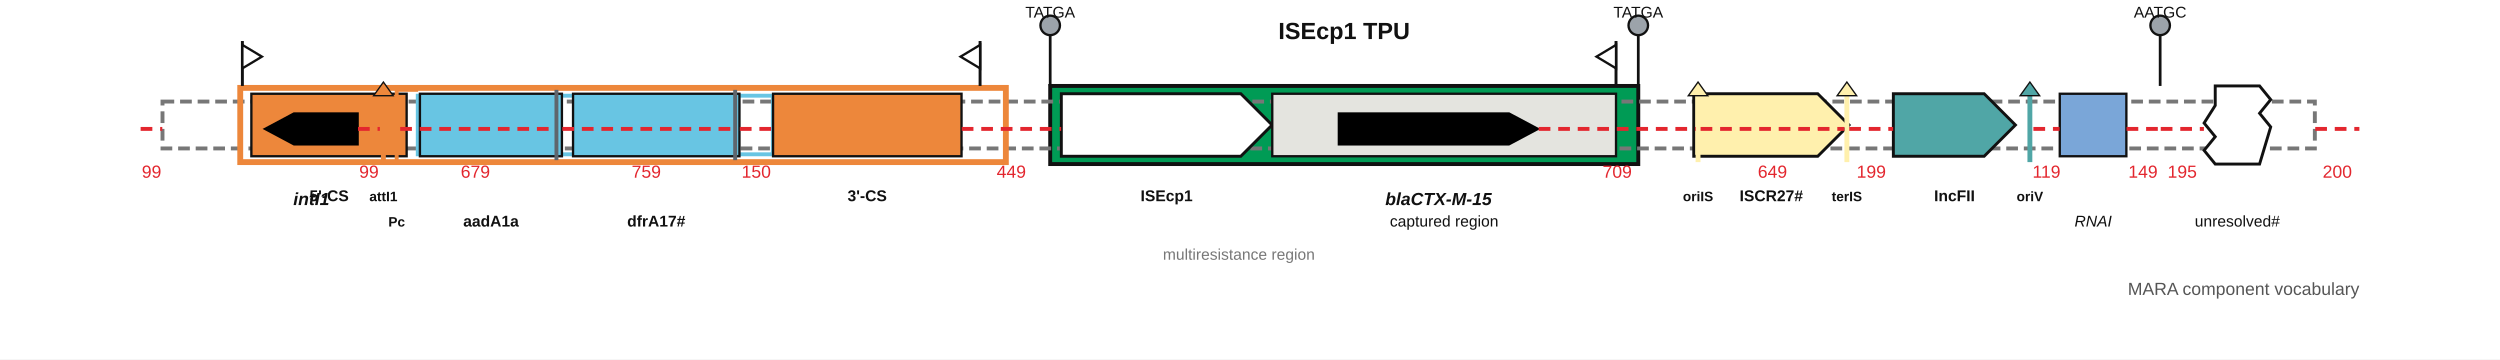
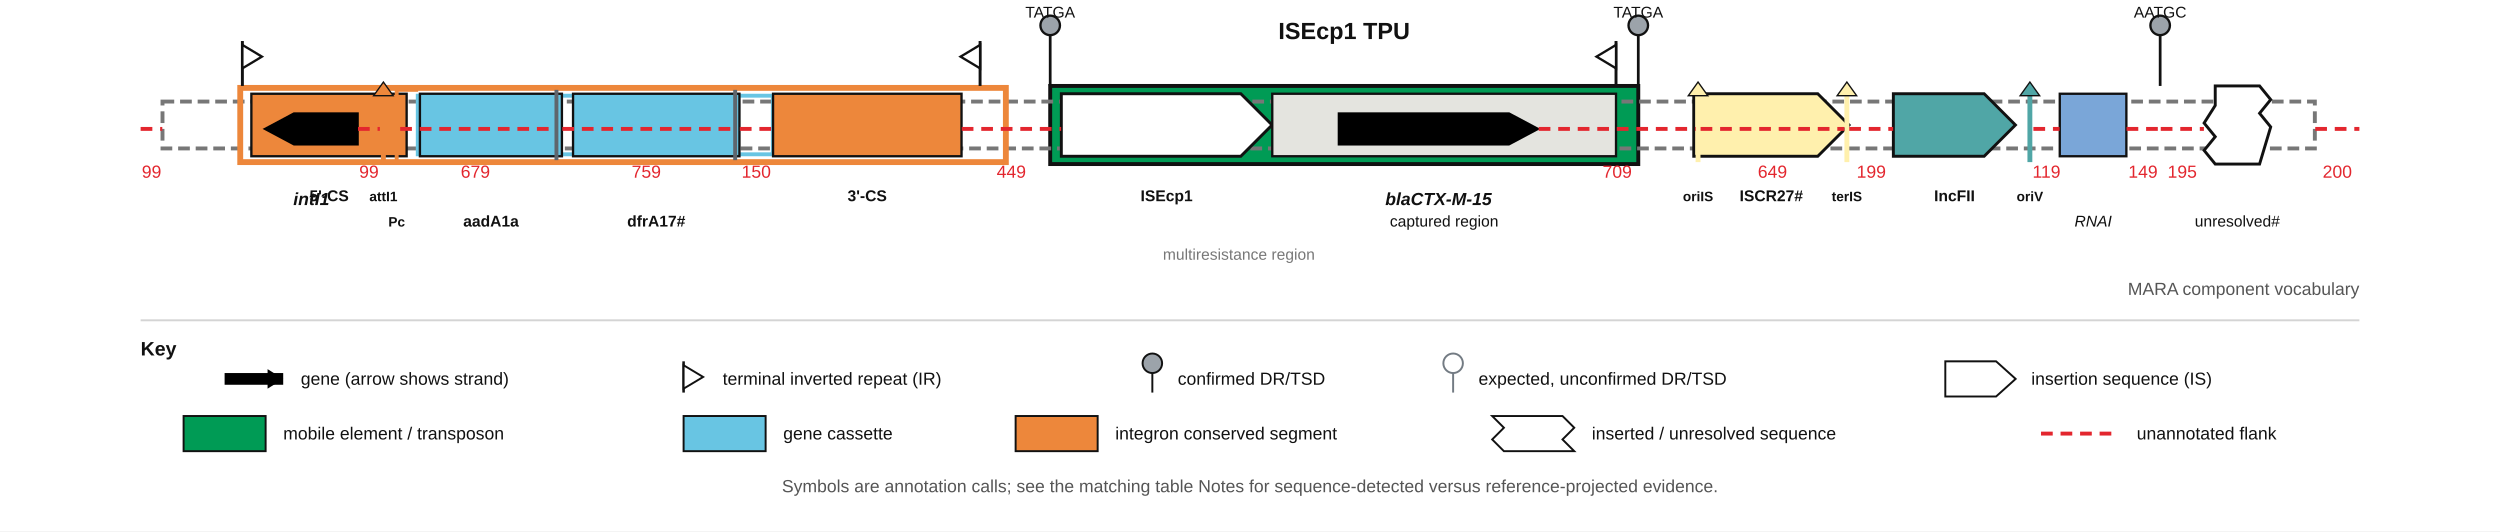
- <svg xmlns="http://www.w3.org/2000/svg" width="1280" height="184" style="background:#fff;font-family:Arial,Helvetica,sans-serif">
-   <rect x="0" y="0" width="1280" height="184" fill="#ffffff" />
+ <svg xmlns="http://www.w3.org/2000/svg" width="1280" height="272" style="background:#fff;font-family:Arial,Helvetica,sans-serif">
+   <rect x="0" y="0" width="1280" height="272" fill="#ffffff" />
  <rect x="537.7" y="44" width="301.1" height="40" fill="#009b55" stroke="#111111" stroke-width="2" />
  <text x="688.2" y="20.0" text-anchor="middle" font-size="12" font-weight="bold" font-style="normal" fill="#111111">ISEcp1 TPU</text>
  <rect x="83.2" y="52" width="1102.0" height="24" fill="none" stroke="#777777" stroke-width="2" stroke-dasharray="6,3" />
  <text x="634.3" y="133.0" text-anchor="middle" font-size="8" font-weight="normal" font-style="normal" fill="#777777">multiresistance region</text>
  <rect x="123.0" y="45" width="392.0" height="38" fill="none" stroke="#ed873b" stroke-width="3" />
  <rect x="213.9" y="49" width="181.8" height="30" fill="none" stroke="#68c5e3" stroke-width="2" />
  <rect x="128.7" y="48" width="79.5" height="32" fill="#ed873b" stroke="#111111" stroke-width="1.2" />
  <text x="168.5" y="103.0" text-anchor="middle" font-size="8" font-weight="bold" font-style="normal" fill="#111111">5'-CS</text>
  <rect x="395.8" y="48" width="96.5" height="32" fill="#ed873b" stroke="#111111" stroke-width="1.2" />
  <text x="444.0" y="103.0" text-anchor="middle" font-size="8" font-weight="bold" font-style="normal" fill="#111111">3'-CS</text>
  <rect x="215.0" y="48" width="72.7" height="32" fill="#68c5e3" stroke="#111111" stroke-width="1.2" />
  <text x="251.4" y="116.0" text-anchor="middle" font-size="8" font-weight="bold" font-style="normal" fill="#111111">aadA1a</text>
  <rect x="293.4" y="48" width="85.2" height="32" fill="#68c5e3" stroke="#111111" stroke-width="1.2" />
  <text x="336.0" y="116.0" text-anchor="middle" font-size="8" font-weight="bold" font-style="normal" fill="#111111">dfrA17#</text>
  <line x1="284.9" y1="46" x2="284.9" y2="82" stroke="#5f666d" stroke-width="2" />
  <line x1="376.4" y1="46" x2="376.4" y2="82" stroke="#5f666d" stroke-width="2" />
  <line x1="196.3" y1="45" x2="196.3" y2="83" stroke="#ed873b" stroke-width="2.5" />
  <polygon points="196.3,42 201.3,49 191.3,49" fill="#ed873b" stroke="#111111" stroke-width="0.7" />
  <text x="196.3" y="103.0" text-anchor="middle" font-size="7" font-weight="bold" font-style="normal" fill="#111111">attI1</text>
  <line x1="203.1" y1="82" x2="203.1" y2="46" stroke="#ed873b" stroke-width="2" />
  <line x1="203.1" y1="46" x2="214.1" y2="46" stroke="#ed873b" stroke-width="2" />
  <text x="203.1" y="116.0" text-anchor="middle" font-size="7" font-weight="bold" font-style="normal" fill="#111111">Pc</text>
  <polygon points="543.4,48.0 635.3,48.0 651.3,64.0 635.3,80.0 543.4,80.0" fill="#ffffff" stroke="#111111" stroke-width="1.5" />
  <text x="597.3" y="103.0" text-anchor="middle" font-size="8" font-weight="bold" font-style="normal" fill="#111111">ISEcp1</text>
  <polygon points="867.2,48.0 930.7,48.0 946.7,64.0 930.7,80.0 867.2,80.0" fill="#fff0ad" stroke="#111111" stroke-width="1.5" />
  <text x="906.9" y="103.0" text-anchor="middle" font-size="8" font-weight="bold" font-style="normal" fill="#111111">ISCR27#</text>
  <rect x="651.4" y="48" width="176.0" height="32" fill="#e4e4df" stroke="#111111" stroke-width="1.2" />
  <text x="739.4" y="116.0" text-anchor="middle" font-size="8" font-weight="normal" font-style="normal" fill="#111111">captured region</text>
  <polygon points="1134.2,44.0 1156.9,44.0 1162.6,51.0 1156.9,58.0 1162.6,65.0 1156.9,84.0 1134.2,84.0 1128.5,77.0 1134.2,70.0 1128.5,63.0 1134.2,54.0" fill="#ffffff" stroke="#111111" stroke-width="1.5" />
  <text x="1145.5" y="116.0" text-anchor="middle" font-size="8" font-weight="normal" font-style="normal" fill="#111111">unresolved#</text>
  <polygon points="969.4,48.0 1015.9,48.0 1031.9,64.0 1015.9,80.0 969.4,80.0" fill="#50a6a6" stroke="#111111" stroke-width="1.5" />
  <text x="1000.7" y="103.0" text-anchor="middle" font-size="8" font-weight="bold" font-style="normal" fill="#111111">IncFII</text>
  <rect x="1054.6" y="48" width="34.1" height="32" fill="#7aa6d8" stroke="#111111" stroke-width="1.2" />
  <text x="1071.7" y="116.0" text-anchor="middle" font-size="8" font-weight="normal" font-style="italic" fill="#111111">RNAI</text>
  <line x1="869.4" y1="45" x2="869.4" y2="83" stroke="#fff0ad" stroke-width="2.5" />
  <polygon points="869.4,42 874.4,49 864.4,49" fill="#fff0ad" stroke="#111111" stroke-width="0.7" />
  <text x="869.4" y="103.0" text-anchor="middle" font-size="7" font-weight="bold" font-style="normal" fill="#111111">oriIS</text>
  <line x1="945.6" y1="45" x2="945.6" y2="83" stroke="#fff0ad" stroke-width="2.5" />
  <polygon points="945.6,42 950.6,49 940.6,49" fill="#fff0ad" stroke="#111111" stroke-width="0.7" />
  <text x="945.6" y="103.0" text-anchor="middle" font-size="7" font-weight="bold" font-style="normal" fill="#111111">terIS</text>
  <line x1="1039.3" y1="45" x2="1039.3" y2="83" stroke="#50a6a6" stroke-width="2.5" />
  <polygon points="1039.3,42 1044.3,49 1034.3,49" fill="#50a6a6" stroke="#111111" stroke-width="0.7" />
  <text x="1039.3" y="103.0" text-anchor="middle" font-size="7" font-weight="bold" font-style="normal" fill="#111111">oriV</text>
  <polygon points="135.5,66 150.5,58 183.2,58 183.2,74 150.5,74" fill="#000" stroke="#000" stroke-width="1" />
  <text x="159.4" y="105.0" text-anchor="middle" font-size="9" font-weight="bold" font-style="italic" fill="#111111">intI1</text>
  <polygon points="685.4,58 772.6,58 787.6,66 772.6,74 685.4,74" fill="#000" stroke="#000" stroke-width="1" />
  <text x="736.5" y="105.0" text-anchor="middle" font-size="9" font-weight="bold" font-style="italic" fill="#111111">blaCTX-M-15</text>
  <line x1="124.1" y1="44" x2="124.1" y2="21" stroke="#111111" stroke-width="1.5" />
  <polygon points="124.1,23 134.1,29 124.1,35" fill="#ffffff" stroke="#111111" stroke-width="1.2" />
  <line x1="501.8" y1="44" x2="501.8" y2="21" stroke="#111111" stroke-width="1.5" />
  <polygon points="501.8,23 491.8,29 501.8,35" fill="#ffffff" stroke="#111111" stroke-width="1.2" />
  <line x1="827.4" y1="44" x2="827.4" y2="21" stroke="#111111" stroke-width="1.5" />
  <polygon points="827.4,23 817.4,29 827.4,35" fill="#ffffff" stroke="#111111" stroke-width="1.2" />
  <g>
    <line x1="1106.0" y1="44" x2="1106.0" y2="18" stroke="#111111" stroke-width="1.4" />
    <circle cx="1106.0" cy="13" r="5" fill="#9ca3aa" stroke="#111111" stroke-width="1.2" />
    <text x="1106.0" y="9.0" text-anchor="middle" font-size="8" font-weight="normal" font-style="normal" fill="#111111">AATGC</text>
  </g>
  <line x1="183.3" y1="66" x2="194.5" y2="66" stroke="#e3262e" stroke-width="2" stroke-dasharray="6,4" />
  <text x="188.9" y="91.0" text-anchor="middle" font-size="9" font-weight="normal" font-style="normal" fill="#e3262e">99</text>
  <line x1="204.9" y1="66" x2="282.0" y2="66" stroke="#e3262e" stroke-width="2" stroke-dasharray="6,4" />
  <text x="243.4" y="91.0" text-anchor="middle" font-size="9" font-weight="normal" font-style="normal" fill="#e3262e">679</text>
  <line x1="287.9" y1="66" x2="374.0" y2="66" stroke="#e3262e" stroke-width="2" stroke-dasharray="6,4" />
  <text x="330.9" y="91.0" text-anchor="middle" font-size="9" font-weight="normal" font-style="normal" fill="#e3262e">759</text>
  <line x1="378.8" y1="66" x2="395.7" y2="66" stroke="#e3262e" stroke-width="2" stroke-dasharray="6,4" />
  <text x="387.2" y="91.0" text-anchor="middle" font-size="9" font-weight="normal" font-style="normal" fill="#e3262e">150</text>
  <line x1="492.4" y1="66" x2="543.3" y2="66" stroke="#e3262e" stroke-width="2" stroke-dasharray="6,4" />
  <text x="517.8" y="91.0" text-anchor="middle" font-size="9" font-weight="normal" font-style="normal" fill="#e3262e">449</text>
  <line x1="787.8" y1="66" x2="868.2" y2="66" stroke="#e3262e" stroke-width="2" stroke-dasharray="6,4" />
  <text x="828.0" y="91.0" text-anchor="middle" font-size="9" font-weight="normal" font-style="normal" fill="#e3262e">709</text>
  <line x1="870.7" y1="66" x2="944.3" y2="66" stroke="#e3262e" stroke-width="2" stroke-dasharray="6,4" />
  <text x="907.5" y="91.0" text-anchor="middle" font-size="9" font-weight="normal" font-style="normal" fill="#e3262e">649</text>
  <line x1="946.8" y1="66" x2="969.3" y2="66" stroke="#e3262e" stroke-width="2" stroke-dasharray="6,4" />
  <text x="958.1" y="91.0" text-anchor="middle" font-size="9" font-weight="normal" font-style="normal" fill="#e3262e">199</text>
  <line x1="1041.1" y1="66" x2="1054.5" y2="66" stroke="#e3262e" stroke-width="2" stroke-dasharray="6,4" />
  <text x="1047.8" y="91.0" text-anchor="middle" font-size="9" font-weight="normal" font-style="normal" fill="#e3262e">119</text>
  <line x1="1088.8" y1="66" x2="1105.6" y2="66" stroke="#e3262e" stroke-width="2" stroke-dasharray="6,4" />
  <text x="1097.2" y="91.0" text-anchor="middle" font-size="9" font-weight="normal" font-style="normal" fill="#e3262e">149</text>
  <line x1="1106.3" y1="66" x2="1128.4" y2="66" stroke="#e3262e" stroke-width="2" stroke-dasharray="6,4" />
  <text x="1117.3" y="91.0" text-anchor="middle" font-size="9" font-weight="normal" font-style="normal" fill="#e3262e">195</text>
  <line x1="72.0" y1="66" x2="83.1" y2="66" stroke="#e3262e" stroke-width="2" stroke-dasharray="6,4" />
  <text x="77.6" y="91.0" text-anchor="middle" font-size="9" font-weight="normal" font-style="normal" fill="#e3262e">99</text>
  <line x1="1185.4" y1="66" x2="1208.0" y2="66" stroke="#e3262e" stroke-width="2" stroke-dasharray="6,4" />
  <text x="1196.7" y="91.0" text-anchor="middle" font-size="9" font-weight="normal" font-style="normal" fill="#e3262e">200</text>
  <g>
    <line x1="537.7" y1="44" x2="537.7" y2="18" stroke="#111111" stroke-width="1.4" />
    <circle cx="537.7" cy="13" r="5" fill="#9ca3aa" stroke="#111111" stroke-width="1.2" />
    <text x="537.7" y="9.0" text-anchor="middle" font-size="8" font-weight="normal" font-style="normal" fill="#111111">TATGA</text>
  </g>
  <g>
    <line x1="838.8" y1="44" x2="838.8" y2="18" stroke="#111111" stroke-width="1.4" />
    <circle cx="838.8" cy="13" r="5" fill="#9ca3aa" stroke="#111111" stroke-width="1.2" />
    <text x="838.8" y="9.0" text-anchor="middle" font-size="8" font-weight="normal" font-style="normal" fill="#111111">TATGA</text>
  </g>
  <text x="1208.0" y="151.0" text-anchor="end" font-size="9" font-weight="normal" font-style="normal" fill="#555">MARA component vocabulary</text>
+   <line x1="72" y1="164" x2="1208" y2="164" stroke="#d4d4d4" stroke-width="1" />
+   <text x="72.0" y="182.0" text-anchor="start" font-size="10" font-weight="bold" font-style="normal" fill="#111111">Key</text>
+   <line x1="115" y1="194" x2="145" y2="194" stroke="#000" stroke-width="6" />
+   <polygon points="145,194 137,189 137,199" fill="#000" />
+   <text x="154.0" y="197.0" text-anchor="start" font-size="9" font-weight="normal" font-style="normal" fill="#111111">gene (arrow shows strand)</text>
+   <line x1="350" y1="201" x2="350" y2="185" stroke="#111" stroke-width="1.3" />
+   <polygon points="350,187 360,193 350,199" fill="#fff" stroke="#111" />
+   <text x="370.0" y="197.0" text-anchor="start" font-size="9" font-weight="normal" font-style="normal" fill="#111111">terminal inverted repeat (IR)</text>
+   <line x1="590" y1="201" x2="590" y2="187" stroke="#111" />
+   <circle cx="590" cy="186" r="5" fill="#9ca3aa" stroke="#111" />
+   <text x="603.0" y="197.0" text-anchor="start" font-size="9" font-weight="normal" font-style="normal" fill="#111111">confirmed DR/TSD</text>
+   <line x1="744" y1="201" x2="744" y2="187" stroke="#737b83" />
+   <circle cx="744" cy="186" r="5" fill="#fff" stroke="#737b83" />
+   <text x="757.0" y="197.0" text-anchor="start" font-size="9" font-weight="normal" font-style="normal" fill="#111111">expected, unconfirmed DR/TSD</text>
+   <polygon points="996,185 1022,185 1032,194 1022,203 996,203" fill="#fff" stroke="#111" />
+   <text x="1040.0" y="197.0" text-anchor="start" font-size="9" font-weight="normal" font-style="normal" fill="#111111">insertion sequence (IS)</text>
+   <rect x="94" y="213" width="42" height="18" fill="#009b55" stroke="#111" />
+   <text x="145.0" y="225.0" text-anchor="start" font-size="9" font-weight="normal" font-style="normal" fill="#111111">mobile element / transposon</text>
+   <rect x="350" y="213" width="42" height="18" fill="#68c5e3" stroke="#111" />
+   <text x="401.0" y="225.0" text-anchor="start" font-size="9" font-weight="normal" font-style="normal" fill="#111111">gene cassette</text>
+   <rect x="520" y="213" width="42" height="18" fill="#ed873b" stroke="#111" />
+   <text x="571.0" y="225.0" text-anchor="start" font-size="9" font-weight="normal" font-style="normal" fill="#111111">integron conserved segment</text>
+   <polygon points="770,213 800,213 806,219 800,225 806,231 770,231 764,225 770,219 764,213" fill="#fff" stroke="#111" />
+   <text x="815.0" y="225.0" text-anchor="start" font-size="9" font-weight="normal" font-style="normal" fill="#111111">inserted / unresolved sequence</text>
+   <line x1="1045" y1="222" x2="1085" y2="222" stroke="#e3262e" stroke-width="2" stroke-dasharray="6,4" />
+   <text x="1094.0" y="225.0" text-anchor="start" font-size="9" font-weight="normal" font-style="normal" fill="#111111">unannotated flank</text>
+   <text x="640.0" y="252.0" text-anchor="middle" font-size="9" font-weight="normal" font-style="normal" fill="#555555">Symbols are annotation calls; see the matching table Notes for sequence-detected versus reference-projected evidence.</text>
</svg>
